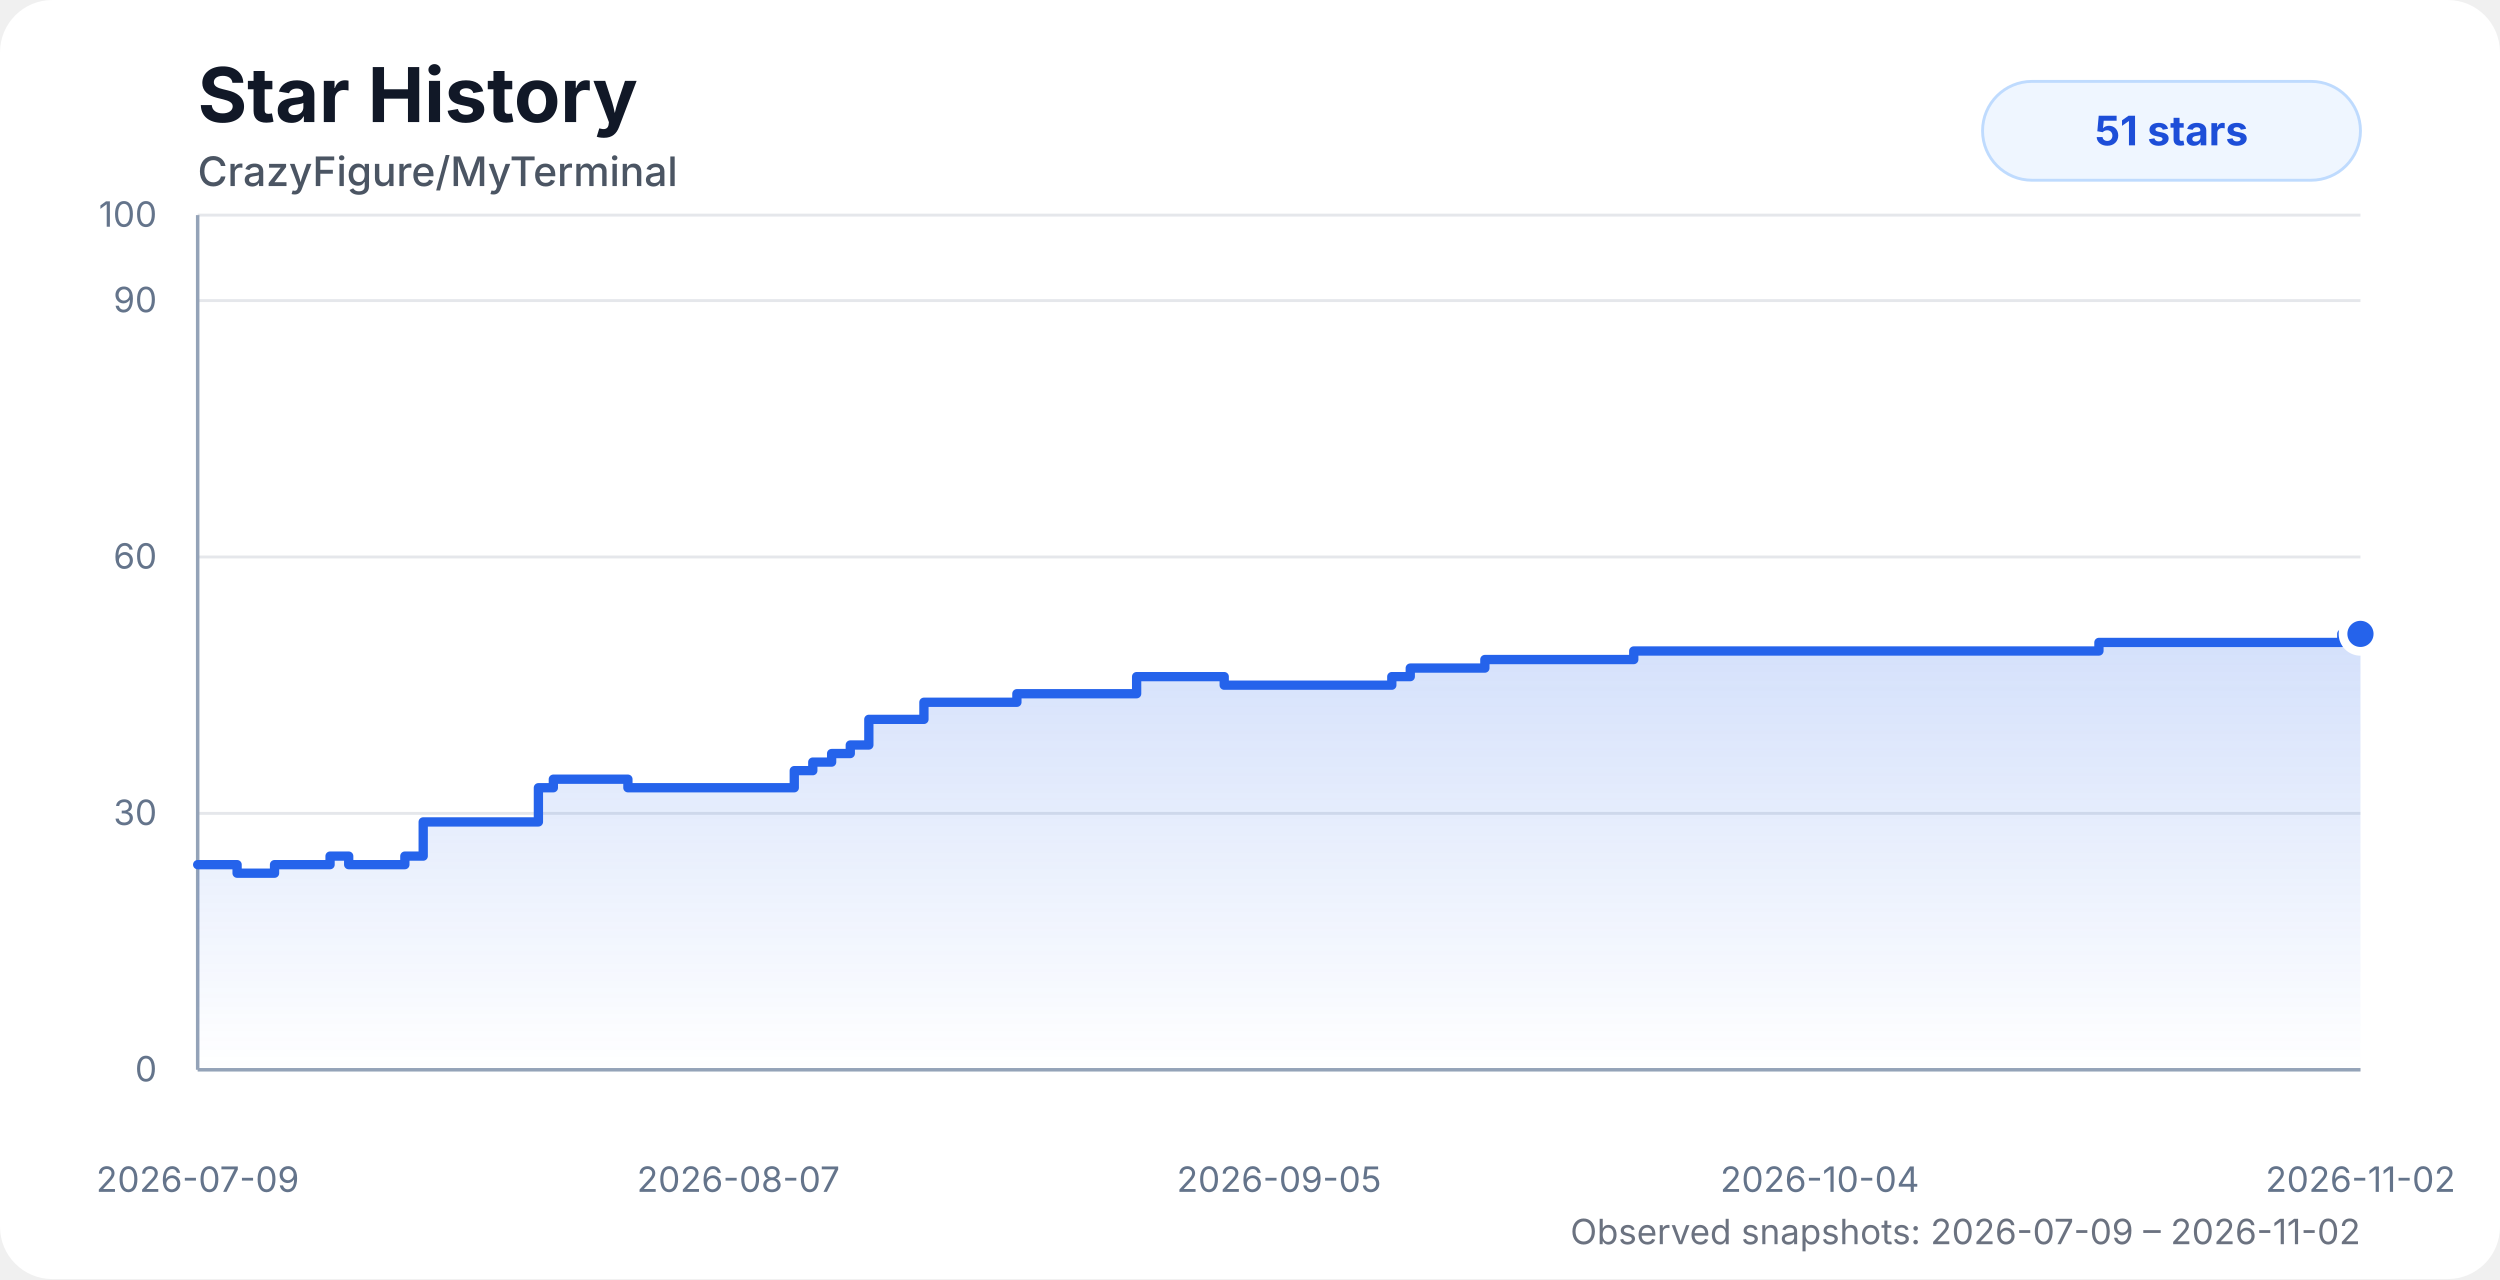
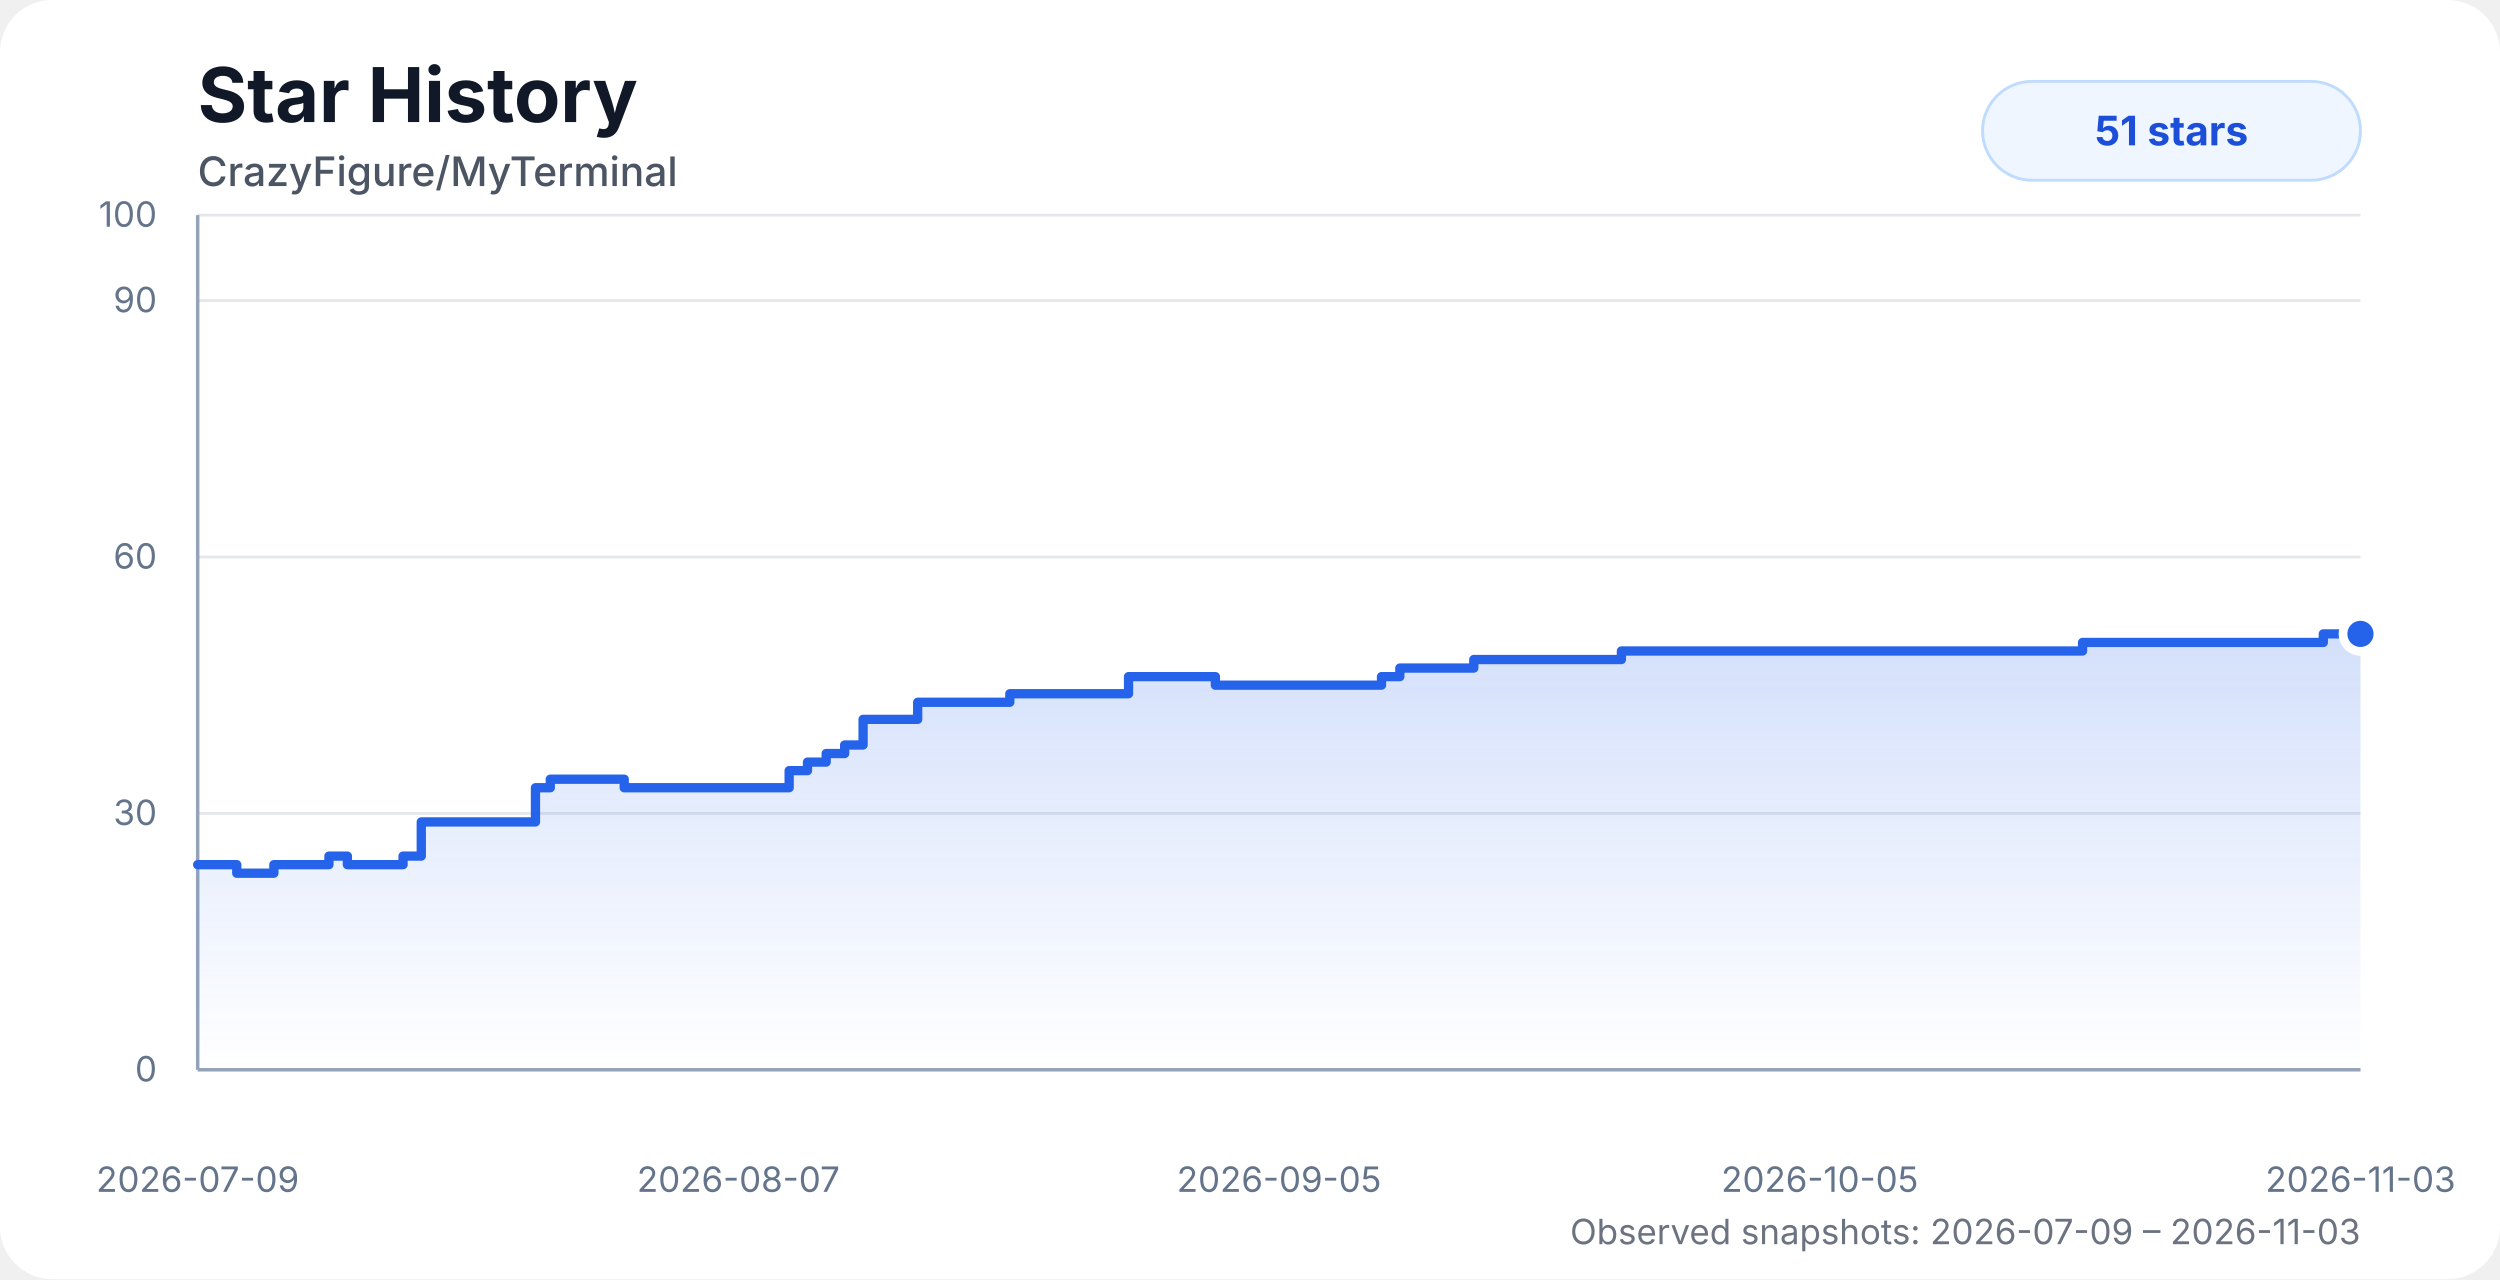
<svg xmlns="http://www.w3.org/2000/svg" width="860" height="440" viewBox="0 0 860 440" role="img" aria-labelledby="title desc">
  <style>
    .chart-bg { fill: #ffffff; }
    .title { fill: #111827; font: 700 26px system-ui, -apple-system, BlinkMacSystemFont, "Segoe UI", sans-serif; }
    .subtitle { fill: #4b5563; font: 500 14px system-ui, -apple-system, BlinkMacSystemFont, "Segoe UI", sans-serif; }
    .axis-label { fill: #64748b; font: 12px system-ui, -apple-system, BlinkMacSystemFont, "Segoe UI", sans-serif; }
    .grid { stroke: #e5e7eb; stroke-width: 1; }
    .axis { stroke: #94a3b8; stroke-width: 1.2; }
    .area { fill: url(#starGradient); opacity: 0.28; }
    .line { fill: none; stroke: #2563eb; stroke-width: 3.2; stroke-linecap: round; stroke-linejoin: round; }
    .dot { fill: #2563eb; stroke: #ffffff; stroke-width: 3; }
    .badge { fill: #eff6ff; stroke: #bfdbfe; }
    .badge-text { fill: #1d4ed8; font: 700 14px system-ui, -apple-system, BlinkMacSystemFont, "Segoe UI", sans-serif; }
    .status { fill: #6b7280; font: 12px system-ui, -apple-system, BlinkMacSystemFont, "Segoe UI", sans-serif; }
    @media (prefers-color-scheme: dark) {
      .chart-bg { fill: #0d1117; }
      .title { fill: #f8fafc; }
      .subtitle { fill: #cbd5e1; }
      .axis-label { fill: #94a3b8; }
      .grid { stroke: #1f2937; }
      .axis { stroke: #475569; }
      .dot { stroke: #0d1117; }
      .badge { fill: #172554; stroke: #1d4ed8; }
      .badge-text { fill: #bfdbfe; }
      .status { fill: #94a3b8; }
    }
  </style>
  <defs>
    <linearGradient id="starGradient" x1="0" x2="0" y1="0" y2="1">
      <stop offset="0%" stop-color="#2563eb" stop-opacity="0.72" />
      <stop offset="100%" stop-color="#2563eb" stop-opacity="0" />
    </linearGradient>
  </defs>
  <rect class="chart-bg" width="860" height="440" rx="18" />
  <text class="title" x="68" y="42">Star History</text>
  <text class="subtitle" x="68" y="64">CrazyFigure/MyTerminal</text>
  <g>
    <line class="grid" x1="68" y1="368" x2="812" y2="368" />
    <line class="grid" x1="68" y1="279.8" x2="812" y2="279.8" />
    <line class="grid" x1="68" y1="191.6" x2="812" y2="191.6" />
    <line class="grid" x1="68" y1="103.4" x2="812" y2="103.4" />
    <line class="grid" x1="68" y1="74" x2="812" y2="74" />
    <line class="axis" x1="68" y1="74" x2="68" y2="368" />
    <line class="axis" x1="68" y1="368" x2="812" y2="368" />
    <text class="axis-label" x="54" y="372" text-anchor="end">0</text>
    <text class="axis-label" x="54" y="283.8" text-anchor="end">30</text>
    <text class="axis-label" x="54" y="195.6" text-anchor="end">60</text>
    <text class="axis-label" x="54" y="107.4" text-anchor="end">90</text>
    <text class="axis-label" x="54" y="78" text-anchor="end">100</text>
    <text class="axis-label" x="68" y="410" text-anchor="middle">2026-07-09</text>
    <text class="axis-label" x="254" y="410" text-anchor="middle">2026-08-07</text>
    <text class="axis-label" x="440" y="410" text-anchor="middle">2026-09-05</text>
-     <text class="axis-label" x="626" y="410" text-anchor="middle">2026-10-04</text>
-     <text class="axis-label" x="812" y="410" text-anchor="middle">2026-11-02</text>
+     <text class="axis-label" x="626" y="410" text-anchor="middle">2026-10-05</text>
+     <text class="axis-label" x="812" y="410" text-anchor="middle">2026-11-03</text>
  </g>
-   <path class="area" d="M 68 297.44 H 75.34 V 297.44 H 81.56 V 300.38 H 94.44 V 297.44 H 113.54 V 294.5 H 119.95 V 297.44 H 139.27 V 294.5 H 145.58 V 282.74 H 151.99 V 282.74 H 185.21 V 270.98 H 190.35 V 268.04 H 216 V 270.98 H 235.17 V 270.98 H 241.56 V 270.98 H 247.96 V 270.98 H 254.23 V 270.98 H 260.35 V 270.98 H 266.79 V 270.98 H 273.23 V 265.1 H 279.6 V 262.16 H 286.08 V 259.22 H 292.5 V 256.28 H 298.88 V 247.46 H 305 V 247.46 H 311.44 V 247.46 H 317.83 V 241.58 H 324.21 V 241.58 H 330.62 V 241.58 H 337.02 V 241.58 H 343.44 V 241.58 H 349.81 V 238.64 H 356.25 V 238.64 H 362.65 V 238.64 H 369.02 V 238.64 H 375.46 V 238.64 H 384.14 V 238.64 H 391 V 232.76 H 396.05 V 232.76 H 402.17 V 232.76 H 408.63 V 232.76 H 414.82 V 232.76 H 421.13 V 235.7 H 427.53 V 235.7 H 433.96 V 235.7 H 440.31 V 235.7 H 446.76 V 235.7 H 453.2 V 235.7 H 459.55 V 235.7 H 465.97 V 235.7 H 472.37 V 235.7 H 478.78 V 232.76 H 485.13 V 229.82 H 491.63 V 229.82 H 498.07 V 229.82 H 504.4 V 229.82 H 510.79 V 226.88 H 517.2 V 226.88 H 523.55 V 226.88 H 529.95 V 226.88 H 536.46 V 226.88 H 542.89 V 226.88 H 549.24 V 226.88 H 555.57 V 226.88 H 562.01 V 223.94 H 568.39 V 223.94 H 574.79 V 223.94 H 581.32 V 223.94 H 587.83 V 223.94 H 594.22 V 223.94 H 600.57 V 223.94 H 607.08 V 223.94 H 613.43 V 223.94 H 619.71 V 223.94 H 626.21 V 223.94 H 632.66 V 223.94 H 639.18 V 223.94 H 645.49 V 223.94 H 651.96 V 223.94 H 658.34 V 223.94 H 664.68 V 223.94 H 671.1 V 223.94 H 677.54 V 223.94 H 684.03 V 223.94 H 690.01 V 223.94 H 696.33 V 223.94 H 702.72 V 223.94 H 709.06 V 223.94 H 715.56 V 223.94 H 722.03 V 221 H 728.38 V 221 H 734.77 V 221 H 741.18 V 221 H 747.56 V 221 H 753.93 V 221 H 760.39 V 221 H 766.83 V 221 H 773.24 V 221 H 779.77 V 221 H 786.25 V 221 H 792.67 V 221 H 799.02 V 221 H 805.57 V 218.06 H 812 V 218.06 L 812 368 L 68 368 Z" />
-   <path class="line" d="M 68 297.44 H 75.34 V 297.44 H 81.56 V 300.38 H 94.44 V 297.44 H 113.54 V 294.5 H 119.95 V 297.44 H 139.27 V 294.5 H 145.58 V 282.74 H 151.99 V 282.74 H 185.21 V 270.98 H 190.35 V 268.04 H 216 V 270.98 H 235.17 V 270.98 H 241.56 V 270.98 H 247.96 V 270.98 H 254.23 V 270.98 H 260.35 V 270.98 H 266.79 V 270.98 H 273.23 V 265.1 H 279.6 V 262.16 H 286.08 V 259.22 H 292.5 V 256.28 H 298.88 V 247.46 H 305 V 247.46 H 311.44 V 247.46 H 317.83 V 241.58 H 324.21 V 241.58 H 330.62 V 241.58 H 337.02 V 241.58 H 343.44 V 241.58 H 349.81 V 238.64 H 356.25 V 238.64 H 362.65 V 238.64 H 369.02 V 238.64 H 375.46 V 238.64 H 384.14 V 238.64 H 391 V 232.76 H 396.05 V 232.76 H 402.17 V 232.76 H 408.63 V 232.76 H 414.82 V 232.76 H 421.13 V 235.7 H 427.53 V 235.7 H 433.96 V 235.7 H 440.31 V 235.7 H 446.76 V 235.7 H 453.2 V 235.7 H 459.55 V 235.7 H 465.97 V 235.7 H 472.37 V 235.7 H 478.78 V 232.76 H 485.13 V 229.82 H 491.63 V 229.82 H 498.07 V 229.82 H 504.4 V 229.82 H 510.79 V 226.88 H 517.2 V 226.88 H 523.55 V 226.88 H 529.95 V 226.88 H 536.46 V 226.88 H 542.89 V 226.88 H 549.24 V 226.88 H 555.57 V 226.88 H 562.01 V 223.94 H 568.39 V 223.94 H 574.79 V 223.94 H 581.32 V 223.94 H 587.83 V 223.94 H 594.22 V 223.94 H 600.57 V 223.94 H 607.08 V 223.94 H 613.43 V 223.94 H 619.71 V 223.94 H 626.21 V 223.94 H 632.66 V 223.94 H 639.18 V 223.94 H 645.49 V 223.94 H 651.96 V 223.94 H 658.34 V 223.94 H 664.68 V 223.94 H 671.1 V 223.94 H 677.54 V 223.94 H 684.03 V 223.94 H 690.01 V 223.94 H 696.33 V 223.94 H 702.72 V 223.94 H 709.06 V 223.94 H 715.56 V 223.94 H 722.03 V 221 H 728.38 V 221 H 734.77 V 221 H 741.18 V 221 H 747.56 V 221 H 753.93 V 221 H 760.39 V 221 H 766.83 V 221 H 773.24 V 221 H 779.77 V 221 H 786.25 V 221 H 792.67 V 221 H 799.02 V 221 H 805.57 V 218.06 H 812 V 218.06" />
+   <path class="area" d="M 68 297.44 H 75.28 V 297.44 H 81.44 V 300.38 H 94.21 V 297.44 H 113.15 V 294.5 H 119.5 V 297.44 H 138.65 V 294.5 H 144.92 V 282.74 H 151.26 V 282.74 H 184.2 V 270.98 H 189.3 V 268.04 H 214.73 V 270.98 H 233.73 V 270.98 H 240.07 V 270.98 H 246.41 V 270.98 H 252.63 V 270.98 H 258.7 V 270.98 H 265.08 V 270.98 H 271.47 V 265.1 H 277.78 V 262.16 H 284.21 V 259.22 H 290.56 V 256.28 H 296.9 V 247.46 H 302.96 V 247.46 H 309.34 V 247.46 H 315.68 V 241.58 H 322.01 V 241.58 H 328.36 V 241.58 H 334.7 V 241.58 H 341.07 V 241.58 H 347.38 V 238.64 H 353.77 V 238.64 H 360.11 V 238.64 H 366.43 V 238.64 H 372.81 V 238.64 H 381.42 V 238.64 H 388.22 V 232.76 H 393.23 V 232.76 H 399.29 V 232.76 H 405.7 V 232.76 H 411.84 V 232.76 H 418.09 V 235.7 H 424.43 V 235.7 H 430.81 V 235.7 H 437.11 V 235.7 H 443.5 V 235.7 H 449.88 V 235.7 H 456.18 V 235.7 H 462.55 V 235.7 H 468.89 V 235.7 H 475.24 V 232.76 H 481.54 V 229.82 H 487.98 V 229.82 H 494.37 V 229.82 H 500.64 V 229.82 H 506.98 V 226.88 H 513.33 V 226.88 H 519.63 V 226.88 H 525.98 V 226.88 H 532.43 V 226.88 H 538.8 V 226.88 H 545.1 V 226.88 H 551.38 V 226.88 H 557.76 V 223.94 H 564.09 V 223.94 H 570.43 V 223.94 H 576.9 V 223.94 H 583.35 V 223.94 H 589.69 V 223.94 H 595.99 V 223.94 H 602.44 V 223.94 H 608.74 V 223.94 H 614.96 V 223.94 H 621.41 V 223.94 H 627.8 V 223.94 H 634.26 V 223.94 H 640.52 V 223.94 H 646.93 V 223.94 H 653.26 V 223.94 H 659.55 V 223.94 H 665.91 V 223.94 H 672.29 V 223.94 H 678.73 V 223.94 H 684.66 V 223.94 H 690.92 V 223.94 H 697.26 V 223.94 H 703.54 V 223.94 H 709.99 V 223.94 H 716.4 V 221 H 722.69 V 221 H 729.03 V 221 H 735.38 V 221 H 741.71 V 221 H 748.02 V 221 H 754.44 V 221 H 760.82 V 221 H 767.17 V 221 H 773.65 V 221 H 780.07 V 221 H 786.43 V 221 H 792.73 V 221 H 799.22 V 218.06 H 805.6 V 218.06 H 812 V 218.06 L 812 368 L 68 368 Z" />
+   <path class="line" d="M 68 297.44 H 75.28 V 297.44 H 81.44 V 300.38 H 94.21 V 297.44 H 113.15 V 294.5 H 119.5 V 297.44 H 138.65 V 294.5 H 144.92 V 282.74 H 151.26 V 282.74 H 184.2 V 270.98 H 189.3 V 268.04 H 214.73 V 270.98 H 233.73 V 270.98 H 240.07 V 270.98 H 246.41 V 270.98 H 252.63 V 270.98 H 258.7 V 270.98 H 265.08 V 270.98 H 271.47 V 265.1 H 277.78 V 262.16 H 284.21 V 259.22 H 290.56 V 256.28 H 296.9 V 247.46 H 302.96 V 247.46 H 309.34 V 247.46 H 315.68 V 241.58 H 322.01 V 241.58 H 328.36 V 241.58 H 334.7 V 241.58 H 341.07 V 241.58 H 347.38 V 238.64 H 353.77 V 238.64 H 360.11 V 238.64 H 366.43 V 238.64 H 372.81 V 238.64 H 381.42 V 238.64 H 388.22 V 232.76 H 393.23 V 232.76 H 399.29 V 232.76 H 405.7 V 232.76 H 411.84 V 232.76 H 418.09 V 235.7 H 424.43 V 235.7 H 430.81 V 235.7 H 437.11 V 235.7 H 443.5 V 235.7 H 449.88 V 235.7 H 456.18 V 235.7 H 462.55 V 235.7 H 468.89 V 235.7 H 475.24 V 232.76 H 481.54 V 229.82 H 487.98 V 229.82 H 494.37 V 229.82 H 500.64 V 229.82 H 506.98 V 226.88 H 513.33 V 226.88 H 519.63 V 226.88 H 525.98 V 226.88 H 532.43 V 226.88 H 538.8 V 226.88 H 545.1 V 226.88 H 551.38 V 226.88 H 557.76 V 223.94 H 564.09 V 223.94 H 570.43 V 223.94 H 576.9 V 223.94 H 583.35 V 223.94 H 589.69 V 223.94 H 595.99 V 223.94 H 602.44 V 223.94 H 608.74 V 223.94 H 614.96 V 223.94 H 621.41 V 223.94 H 627.8 V 223.94 H 634.26 V 223.94 H 640.52 V 223.94 H 646.93 V 223.94 H 653.26 V 223.94 H 659.55 V 223.94 H 665.91 V 223.94 H 672.29 V 223.94 H 678.73 V 223.94 H 684.66 V 223.94 H 690.92 V 223.94 H 697.26 V 223.94 H 703.54 V 223.94 H 709.99 V 223.94 H 716.4 V 221 H 722.69 V 221 H 729.03 V 221 H 735.38 V 221 H 741.71 V 221 H 748.02 V 221 H 754.44 V 221 H 760.82 V 221 H 767.17 V 221 H 773.65 V 221 H 780.07 V 221 H 786.43 V 221 H 792.73 V 221 H 799.22 V 218.06 H 805.6 V 218.06 H 812 V 218.06" />
  <circle class="dot" cx="812" cy="218.06" r="6" />
  <rect class="badge" x="682" y="28" width="130" height="34" rx="17" />
  <text class="badge-text" x="747" y="50" text-anchor="middle">51 stars</text>
-   <text class="status" x="812" y="428" text-anchor="end">Observed snapshots: 2026-07-09 – 2026-11-02</text>
+   <text class="status" x="812" y="428" text-anchor="end">Observed snapshots: 2026-07-09 – 2026-11-03</text>
</svg>
